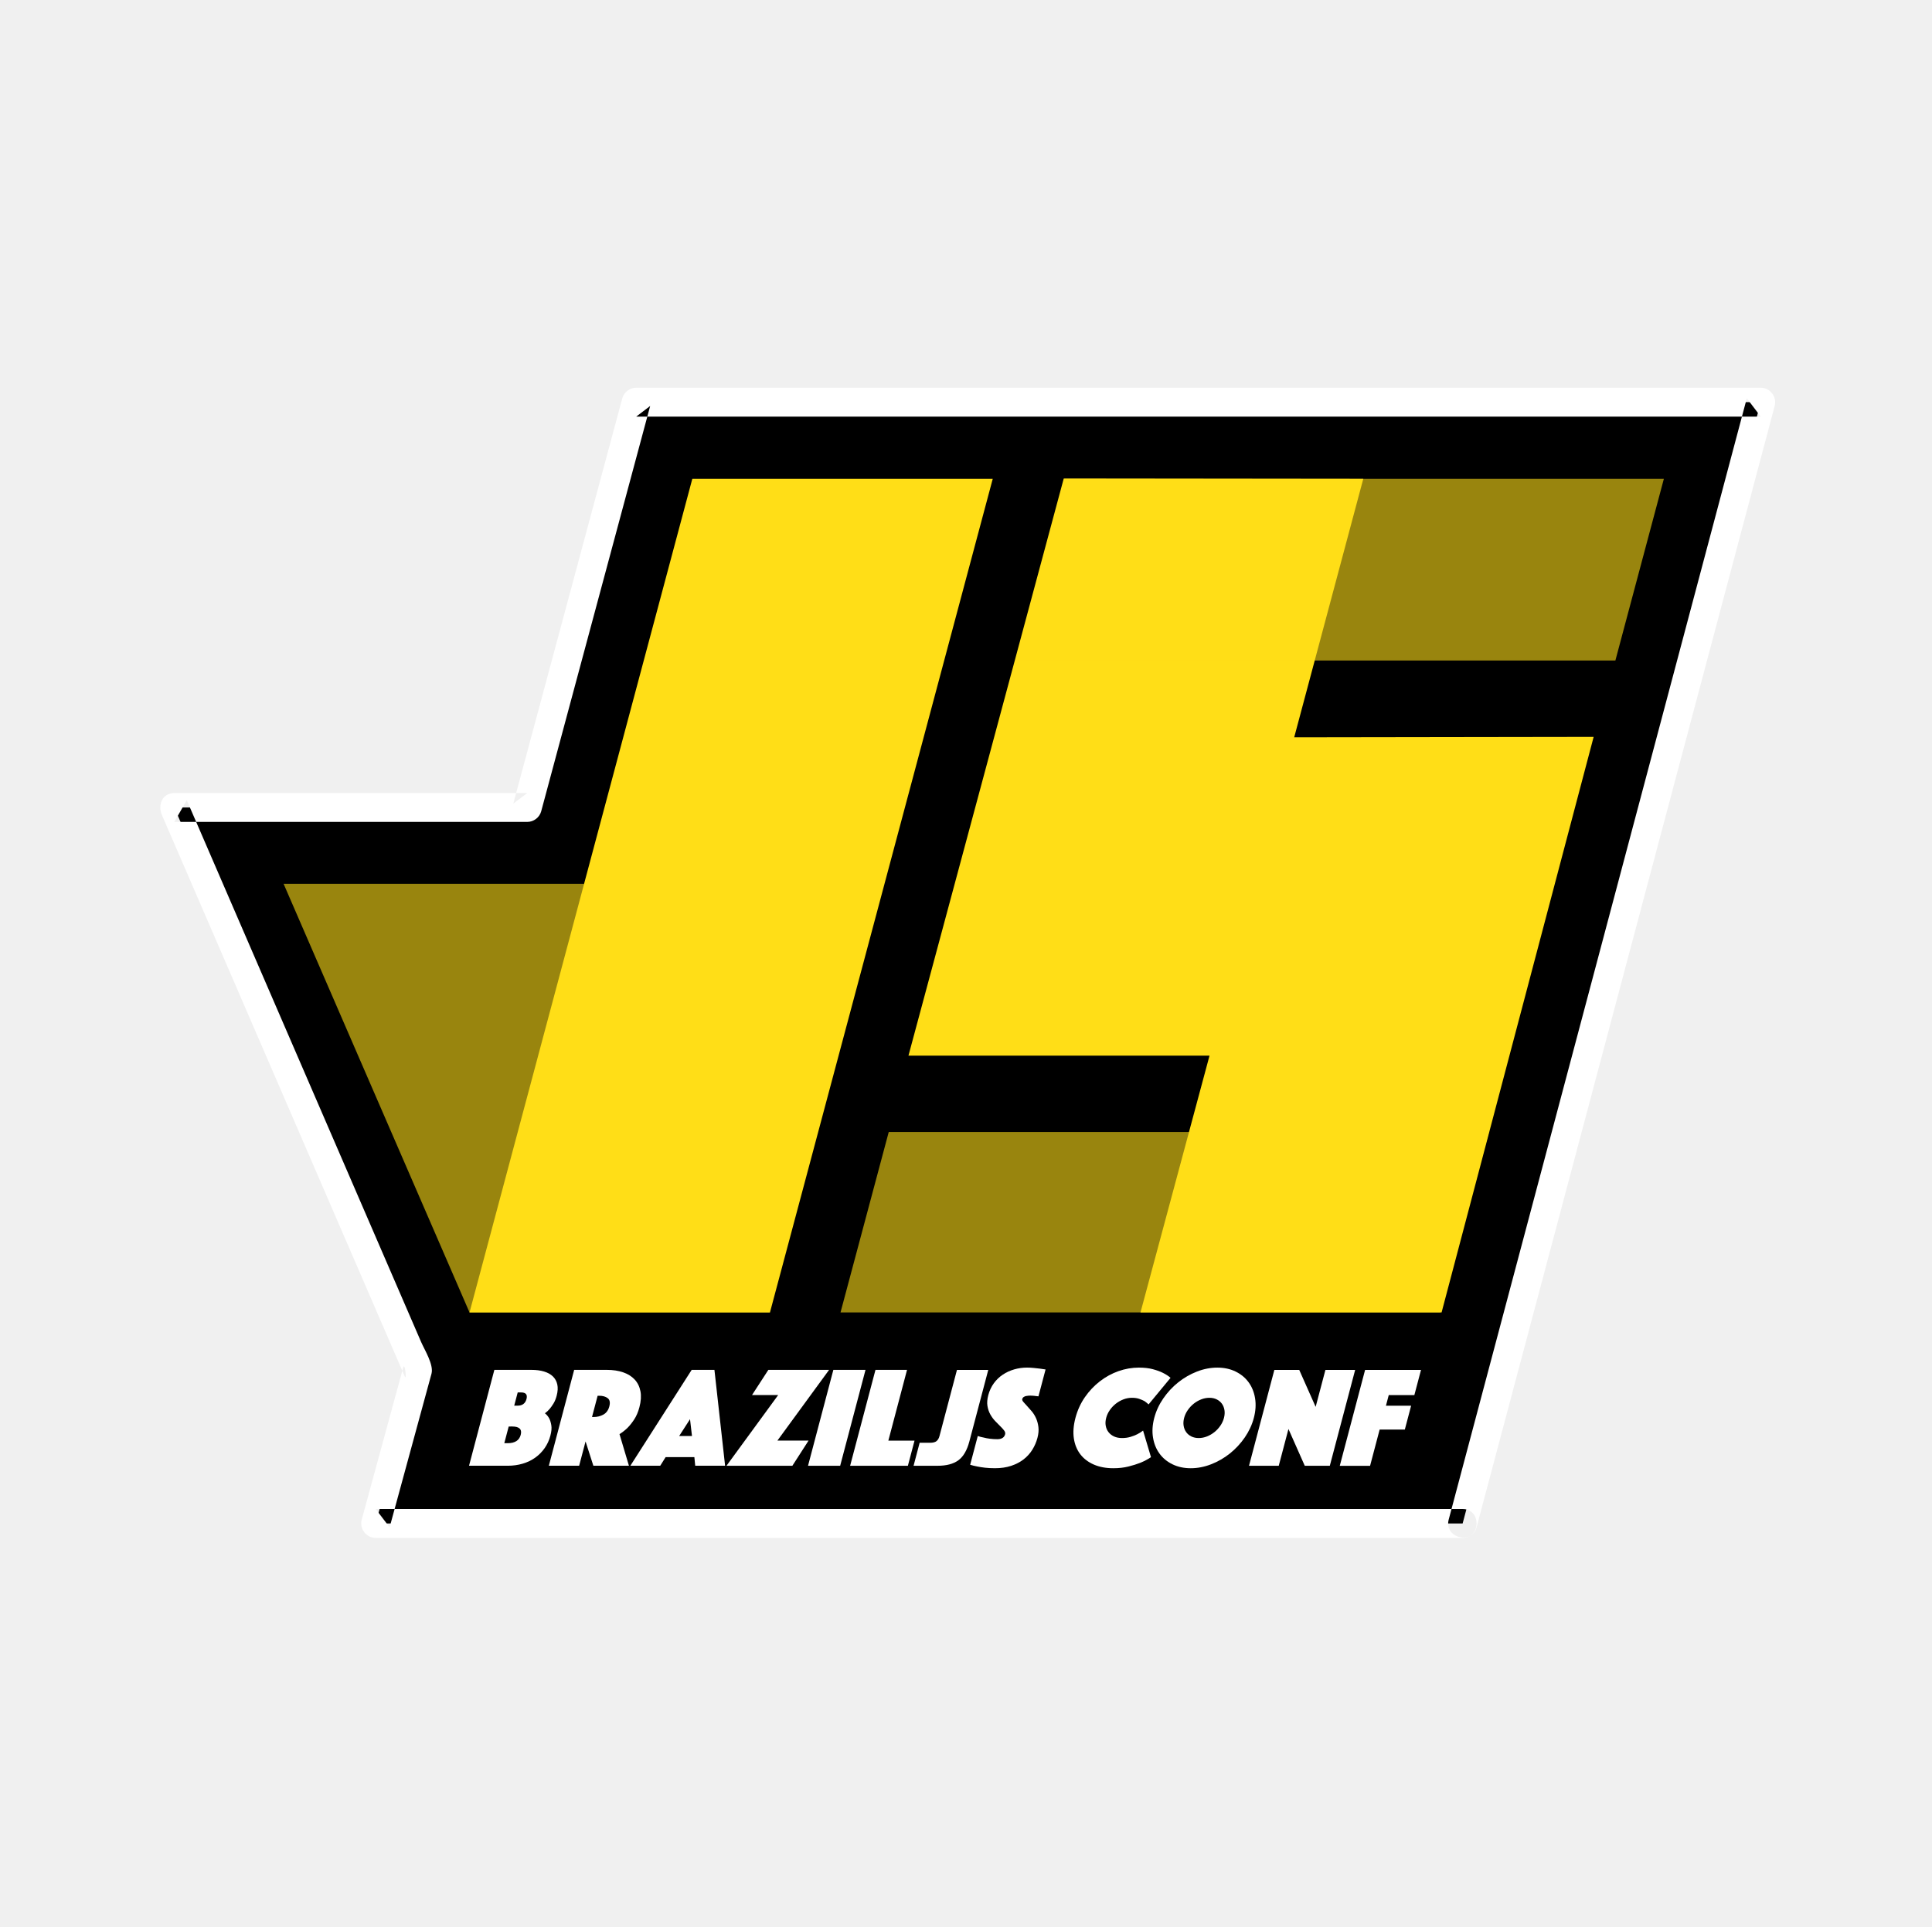
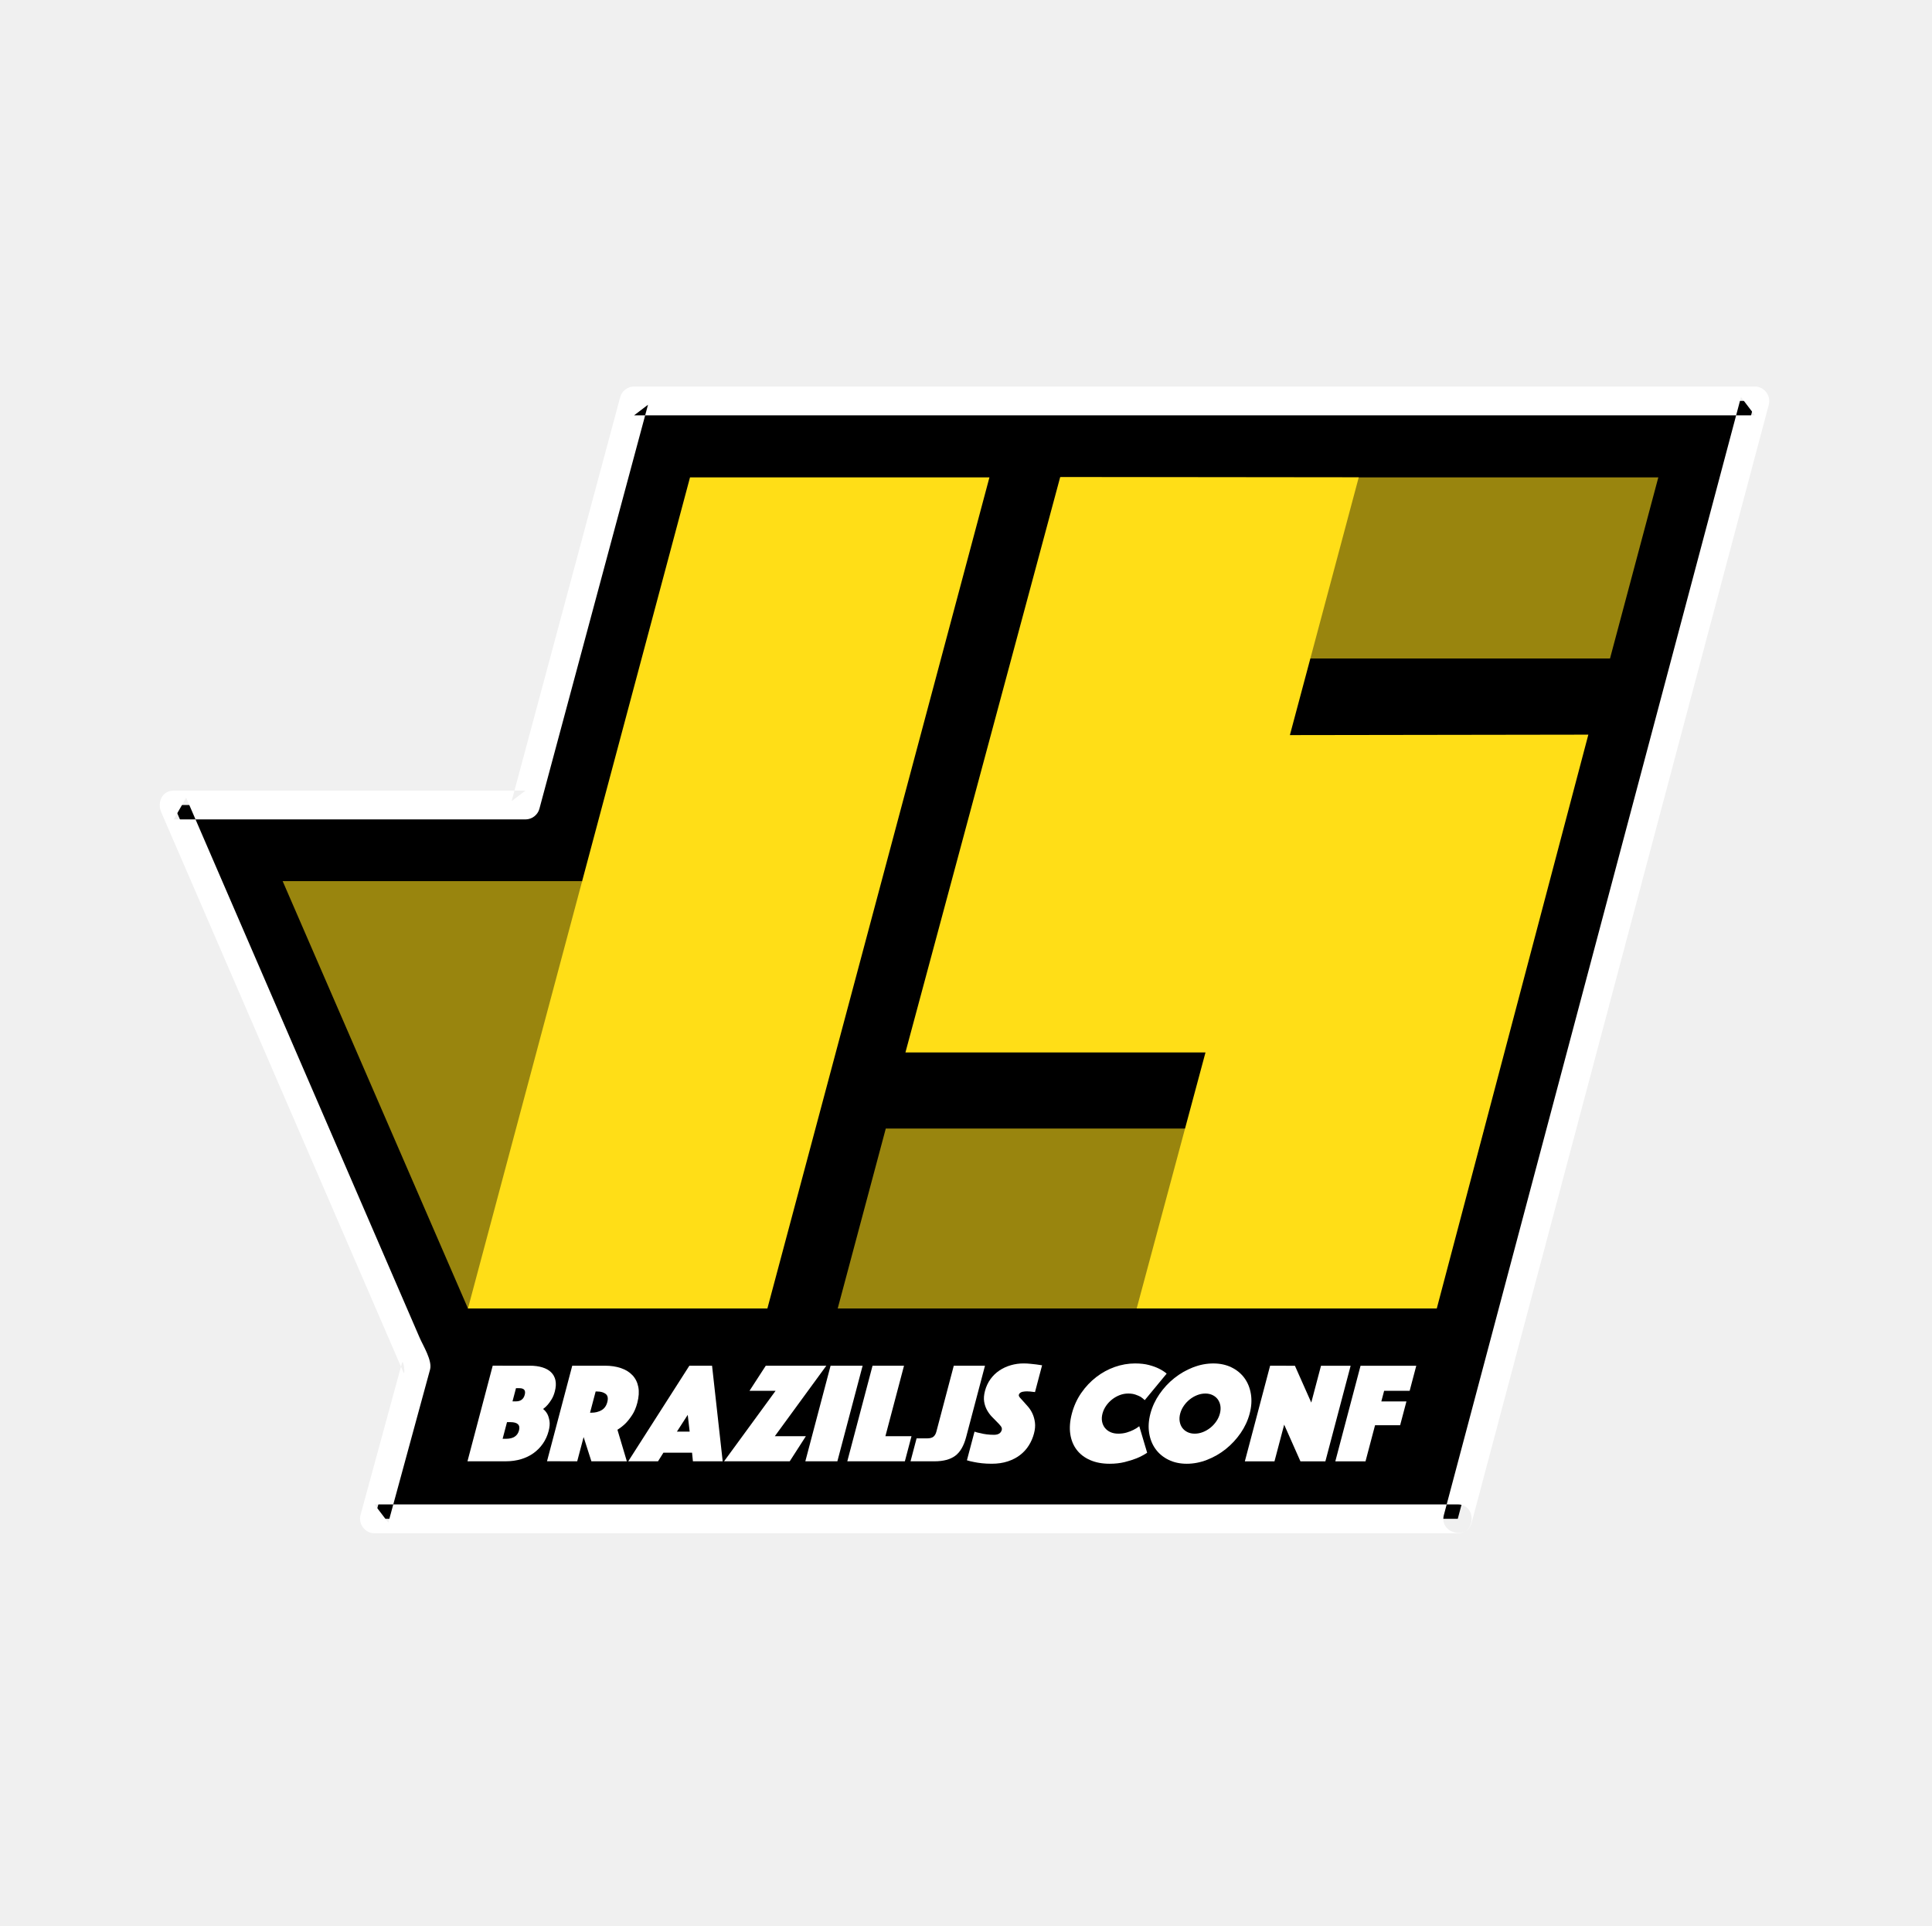
- <svg xmlns="http://www.w3.org/2000/svg" width="401px" height="400px" viewBox="0 0 401 400" version="1.1">
+ <svg xmlns="http://www.w3.org/2000/svg" width="301px" height="300px" viewBox="0 0 301 300" version="1.1">
  <defs />
  <g id="Page-1" stroke="none" stroke-width="1" fill="none" fill-rule="evenodd">
-     <g id="braziljs" transform="translate(0.5, 0)">
-       <g id="Group" transform="translate(32, 80)">
-         <path d="M271.08,236.264 L45.475,236.264 L54.166,204.382 L3.677,87.626 L76.936,87.625 L99.555,3.483 L332.955,3.483 L271.08,236.264 Z" id="Shape" fill="#000000" />
-         <path d="M271.08,233.264 L128.16,233.264 L45.475,233.264 C46.439,234.53 47.404,235.795 48.368,237.062 C51.265,226.434 54.162,215.807 57.059,205.18 C57.567,203.317 55.61,200.218 54.901,198.577 C52.963,194.098 51.026,189.617 49.089,185.138 C37.083,157.373 25.077,129.61 13.07,101.846 C10.802,96.601 8.534,91.357 6.266,86.113 C5.403,87.618 4.539,89.122 3.676,90.627 C28.095,90.627 52.515,90.627 76.935,90.626 C78.263,90.626 79.481,89.711 79.828,88.423 C87.368,60.376 94.907,32.328 102.447,4.28 C101.483,5.014 100.518,5.748 99.554,6.483 L240.532,6.483 L332.954,6.483 C331.99,5.217 331.025,3.951 330.061,2.686 C318.13,47.569 306.2,92.453 294.27,137.336 C285.575,170.046 276.88,202.757 268.186,235.467 C267.191,239.211 272.978,240.798 273.971,237.063 C285.902,192.179 297.832,147.296 309.762,102.413 C318.457,69.703 327.152,36.992 335.846,4.282 C336.347,2.399 334.917,0.485 332.953,0.485 L191.974,0.485 L99.553,0.485 C98.225,0.485 97.007,1.4 96.66,2.688 C89.12,30.735 81.581,58.783 74.041,86.831 C75.005,86.097 75.97,85.363 76.934,84.628 C52.515,84.628 28.095,84.628 3.675,84.629 C1.194,84.629 0.214,87.13 1.085,89.143 C10.094,109.976 19.104,130.81 28.112,151.644 C33.939,165.119 39.766,178.593 45.593,192.068 C47.252,195.905 48.911,199.742 50.571,203.578 C50.883,204.302 51.196,205.024 51.509,205.747 C51.957,206.783 51.552,202.56 51.182,203.918 C50.911,204.913 50.64,205.908 50.368,206.903 C47.772,216.424 45.177,225.947 42.58,235.468 C42.067,237.351 43.519,239.266 45.473,239.266 L188.393,239.266 L271.078,239.266 C274.949,239.264 274.949,233.264 271.08,233.264 L271.08,233.264 Z" id="Shape" fill="#FFFFFF" />
+     <g id="braziljs">
+       <g id="Page-1">
+         <g id="braziljs" transform="translate(0.374062, 0)">
+           <g id="Group" transform="translate(23.94, 59.85)">
+             <path d="M202.802,176.755 L34.021,176.755 L40.523,152.903 L2.751,65.555 L57.558,65.554 L74.48,2.606 L249.092,2.606 L202.802,176.755 L202.802,176.755 Z" id="Shape" fill="#000000" />
+             <path d="M202.802,174.511 L95.88,174.511 L34.021,174.511 C34.742,175.458 35.464,176.404 36.185,177.352 C38.353,169.401 40.52,161.451 42.687,153.5 C43.067,152.107 41.603,149.788 41.073,148.56 C39.623,145.21 38.174,141.857 36.725,138.506 C27.743,117.735 18.761,96.964 9.778,76.194 C8.081,72.27 6.384,68.346 4.688,64.423 C4.042,65.549 3.396,66.674 2.75,67.8 C21.019,67.8 39.288,67.8 57.557,67.8 C58.551,67.8 59.462,67.115 59.721,66.151 C65.362,45.169 71.002,24.185 76.643,3.202 C75.922,3.751 75.2,4.3 74.479,4.85 L179.948,4.85 L249.091,4.85 C248.37,3.903 247.648,2.956 246.927,2.009 C238.001,35.588 229.076,69.166 220.151,102.744 C213.646,127.216 207.141,151.688 200.637,176.159 C199.892,178.96 204.222,180.147 204.965,177.353 C213.89,143.774 222.816,110.196 231.741,76.618 C238.246,52.147 244.751,27.675 251.255,3.203 C251.63,1.795 250.56,0.363 249.09,0.363 L143.621,0.363 L74.478,0.363 C73.485,0.363 72.573,1.047 72.314,2.011 C66.673,22.994 61.033,43.977 55.392,64.96 C56.113,64.411 56.835,63.862 57.556,63.312 C39.288,63.312 21.019,63.312 2.749,63.313 C0.893,63.313 0.16,65.184 0.812,66.69 C7.552,82.276 14.292,97.862 21.031,113.449 C25.391,123.53 29.75,133.61 34.109,143.691 C35.35,146.561 36.592,149.432 37.833,152.302 C38.067,152.843 38.301,153.384 38.535,153.924 C38.87,154.7 38.567,151.54 38.291,152.556 C38.088,153.301 37.885,154.045 37.682,154.789 C35.739,161.912 33.798,169.037 31.855,176.159 C31.471,177.568 32.558,179.001 34.019,179.001 L140.942,179.001 L202.8,179.001 C205.696,178.999 205.696,174.511 202.802,174.511 L202.802,174.511 L202.802,174.511 Z" id="Shape" fill="#FFFFFF" />
+           </g>
+           <path d="M72.533,203.834 L119.184,203.834 L90.297,137.265 L43.663,137.265 L72.533,203.834 L72.533,203.834 Z" id="Shape" opacity="0.6" fill="#FFDE17" />
+           <path d="M119.184,203.834 L72.533,203.834 L107.128,74.366 L153.778,74.366 L119.184,203.834 L119.184,203.834 Z" id="Shape" fill="#FFDE17" />
+           <path d="M223.282,203.834 L130.139,203.834 L137.628,175.809 L230.821,175.809 L223.282,203.834 L223.282,203.834 Z" id="Shape" opacity="0.6" fill="#FFDE17" />
+           <path d="M200.587,114.515 L211.314,74.366 L164.802,74.316 L140.691,163.949 L187.439,163.949 L176.719,203.834 L223.473,203.834 L247.085,114.445 L200.587,114.515 L200.587,114.515 Z" id="Shape" fill="#FFDE17" />
+           <path d="M250.46,102.584 L157.345,102.584 L164.935,74.367 L257.987,74.367 L250.46,102.584 L250.46,102.584 Z" id="Shape" opacity="0.6" fill="#FFDE17" />
+           <g id="Group" transform="translate(71.82, 211.7194)" fill="#FFFFFF">
+             <path d="M4.57,1.031 L10.335,1.032 C11.071,1.032 11.722,1.116 12.287,1.288 C12.854,1.46 13.311,1.712 13.656,2.048 C14.002,2.382 14.232,2.799 14.342,3.297 C14.453,3.797 14.42,4.38 14.244,5.051 C14.119,5.527 13.951,5.933 13.746,6.267 C13.539,6.601 13.341,6.88 13.149,7.104 C12.916,7.372 12.673,7.596 12.419,7.775 C12.687,7.982 12.913,8.25 13.091,8.577 C13.237,8.859 13.344,9.218 13.415,9.65 C13.485,10.081 13.439,10.608 13.273,11.234 C13.085,11.948 12.788,12.595 12.384,13.177 C11.98,13.757 11.493,14.251 10.921,14.66 C10.349,15.069 9.699,15.383 8.972,15.598 C8.245,15.814 7.47,15.922 6.645,15.923 L0.637,15.922 L4.57,1.031 L4.57,1.031 Z M6.642,12.418 C7.761,12.418 8.435,11.985 8.663,11.122 C8.891,10.26 8.445,9.827 7.326,9.827 L6.796,9.828 L6.113,12.418 L6.642,12.418 L6.642,12.418 Z M9.558,5.563 C9.738,4.879 9.461,4.537 8.725,4.537 L8.195,4.537 L7.652,6.59 L8.181,6.59 C8.918,6.591 9.377,6.247 9.558,5.563 L9.558,5.563 L9.558,5.563 Z" id="Shape" />
+             <path d="M16.961,1.032 L22.042,1.032 C22.985,1.032 23.823,1.159 24.559,1.411 C25.296,1.665 25.893,2.036 26.352,2.529 C26.811,3.019 27.112,3.626 27.253,4.348 C27.393,5.07 27.339,5.899 27.092,6.836 C26.895,7.582 26.626,8.214 26.282,8.734 C25.937,9.254 25.596,9.687 25.254,10.029 C24.857,10.415 24.44,10.743 24.001,11.011 L25.465,15.922 L19.943,15.922 L18.732,12.149 L17.734,15.922 L13.029,15.92 L16.961,1.032 L16.961,1.032 Z M19.733,8.354 L19.975,8.354 C20.536,8.354 21.043,8.229 21.5,7.976 C21.958,7.723 22.265,7.299 22.422,6.704 C22.579,6.108 22.496,5.685 22.173,5.431 C21.849,5.179 21.408,5.052 20.848,5.052 L20.605,5.052 L19.733,8.354 L19.733,8.354 Z" id="Shape" />
+             <path d="M35.208,1.033 L38.742,1.033 L40.398,15.923 L35.759,15.923 L35.626,14.584 L31.164,14.584 L30.324,15.923 L25.686,15.923 L35.208,1.033 L35.208,1.033 Z M35.255,11.303 L34.952,8.691 L33.268,11.303 L35.255,11.303 L35.255,11.303 Z" id="Shape" />
+             <path d="M48.642,4.941 L44.579,4.941 L47.113,1.034 L56.545,1.034 L48.519,12.018 L53.356,12.019 L50.843,15.926 L40.616,15.924 L48.642,4.941 L48.642,4.941 Z" id="Shape" />
+             <path d="M57.208,1.034 L62.201,1.034 L58.266,15.925 L53.275,15.925 L57.208,1.034 L57.208,1.034 Z" id="Shape" />
+             <path d="M63.746,1.035 L68.649,1.035 L65.748,12.019 L69.813,12.019 L68.781,15.926 L59.813,15.926 L63.746,1.035 L63.746,1.035 Z" id="Shape" />
+             <path d="M70.607,12.354 L72.219,12.355 C72.691,12.355 73.031,12.264 73.241,12.087 C73.449,11.909 73.597,11.655 73.684,11.327 L76.402,1.036 L81.263,1.036 L78.326,12.154 C77.96,13.538 77.389,14.512 76.614,15.078 C75.838,15.645 74.766,15.926 73.397,15.926 L69.664,15.925 L70.607,12.354 L70.607,12.354 Z" id="Shape" />
+             <path d="M79.633,11.305 C79.928,11.41 80.245,11.492 80.583,11.55 C80.859,11.627 81.178,11.686 81.542,11.731 C81.905,11.775 82.277,11.798 82.662,11.798 C83.338,11.798 83.744,11.544 83.879,11.038 C83.929,10.843 83.878,10.647 83.726,10.446 C83.572,10.246 83.369,10.023 83.118,9.776 C82.865,9.531 82.599,9.259 82.317,8.961 C82.034,8.664 81.787,8.322 81.572,7.934 C81.359,7.546 81.211,7.111 81.133,6.628 C81.056,6.144 81.098,5.589 81.262,4.965 C81.448,4.265 81.738,3.648 82.128,3.111 C82.52,2.576 82.984,2.128 83.521,1.772 C84.057,1.414 84.647,1.143 85.294,0.957 C85.938,0.771 86.6,0.678 87.277,0.679 C87.632,0.678 87.98,0.697 88.323,0.734 C88.665,0.772 88.973,0.803 89.245,0.834 C89.557,0.88 89.863,0.924 90.16,0.969 L89.056,5.143 C88.944,5.128 88.814,5.113 88.671,5.099 C88.556,5.084 88.427,5.069 88.283,5.054 C88.14,5.038 87.988,5.031 87.826,5.031 C87.739,5.031 87.626,5.035 87.492,5.043 C87.358,5.051 87.228,5.069 87.103,5.098 C86.976,5.128 86.859,5.181 86.753,5.255 C86.643,5.329 86.572,5.433 86.537,5.567 C86.506,5.686 86.566,5.834 86.717,6.015 C86.869,6.192 87.056,6.402 87.281,6.639 C87.506,6.878 87.75,7.152 88.013,7.465 C88.276,7.779 88.498,8.136 88.679,8.537 C88.859,8.939 88.984,9.393 89.049,9.898 C89.113,10.404 89.064,10.971 88.898,11.595 C88.726,12.251 88.46,12.864 88.103,13.438 C87.746,14.012 87.293,14.511 86.747,14.933 C86.2,15.358 85.555,15.693 84.814,15.938 C84.072,16.183 83.238,16.306 82.309,16.306 C81.748,16.306 81.237,16.281 80.772,16.228 C80.307,16.175 79.9,16.112 79.551,16.038 C79.144,15.961 78.778,15.874 78.451,15.77 L79.633,11.305 L79.633,11.305 Z" id="Shape" />
+             <path d="M94.799,8.493 C95.114,7.303 95.604,6.228 96.27,5.267 C96.936,4.308 97.713,3.486 98.601,2.802 C99.488,2.118 100.451,1.594 101.489,1.227 C102.529,0.864 103.579,0.681 104.639,0.681 C105.479,0.681 106.204,0.764 106.817,0.928 C107.428,1.091 107.942,1.277 108.358,1.486 C108.84,1.723 109.243,1.984 109.567,2.267 L106.155,6.397 C105.967,6.218 105.753,6.048 105.517,5.883 C105.298,5.765 105.031,5.648 104.714,5.538 C104.398,5.426 104.018,5.369 103.576,5.369 C103.12,5.369 102.679,5.451 102.252,5.615 C101.826,5.779 101.431,6.002 101.071,6.284 C100.709,6.568 100.397,6.899 100.134,7.278 C99.871,7.656 99.683,8.063 99.57,8.494 C99.456,8.927 99.433,9.332 99.502,9.711 C99.572,10.091 99.715,10.423 99.935,10.704 C100.155,10.988 100.443,11.211 100.796,11.374 C101.15,11.538 101.562,11.62 102.035,11.62 C102.506,11.62 102.941,11.561 103.341,11.442 C103.74,11.322 104.084,11.188 104.375,11.041 C104.713,10.877 105.022,10.682 105.301,10.46 L106.529,14.59 C106.046,14.918 105.497,15.208 104.886,15.46 C104.359,15.669 103.742,15.862 103.032,16.041 C102.321,16.219 101.539,16.308 100.685,16.308 C99.537,16.308 98.527,16.118 97.654,15.739 C96.782,15.359 96.084,14.827 95.558,14.143 C95.031,13.457 94.697,12.635 94.552,11.675 C94.411,10.715 94.493,9.655 94.799,8.493 L94.799,8.493 L94.799,8.493 Z" id="Shape" />
+             <path d="M107.037,8.494 C107.32,7.422 107.79,6.411 108.447,5.456 C109.104,4.505 109.874,3.675 110.761,2.969 C111.647,2.263 112.616,1.705 113.667,1.294 C114.717,0.886 115.773,0.682 116.833,0.682 C117.895,0.682 118.841,0.887 119.674,1.295 C120.509,1.706 121.184,2.263 121.695,2.97 C122.209,3.676 122.541,4.507 122.695,5.458 C122.847,6.411 122.783,7.424 122.499,8.496 C122.217,9.566 121.745,10.579 121.091,11.532 C120.433,12.484 119.661,13.314 118.775,14.022 C117.889,14.728 116.921,15.286 115.869,15.694 C114.82,16.104 113.764,16.308 112.704,16.308 C111.643,16.308 110.696,16.104 109.861,15.694 C109.027,15.285 108.352,14.728 107.841,14.02 C107.329,13.314 106.995,12.484 106.842,11.531 C106.688,10.578 106.754,9.566 107.037,8.494 L107.037,8.494 L107.037,8.494 Z M111.676,8.494 C111.561,8.927 111.535,9.333 111.598,9.711 C111.66,10.091 111.793,10.422 111.997,10.704 C112.202,10.987 112.472,11.211 112.803,11.374 C113.136,11.538 113.515,11.62 113.942,11.62 C114.369,11.621 114.792,11.538 115.211,11.375 C115.629,11.211 116.016,10.987 116.371,10.705 C116.725,10.423 117.034,10.091 117.296,9.712 C117.558,9.334 117.747,8.928 117.861,8.496 C117.973,8.064 118,7.659 117.939,7.28 C117.878,6.901 117.742,6.569 117.54,6.286 C117.334,6.002 117.065,5.779 116.734,5.616 C116.402,5.451 116.021,5.369 115.594,5.37 C115.168,5.37 114.744,5.451 114.326,5.616 C113.906,5.779 113.52,6.002 113.166,6.285 C112.811,6.569 112.504,6.899 112.242,7.279 C111.978,7.658 111.79,8.063 111.676,8.494 L111.676,8.494 L111.676,8.494 Z" id="Shape" />
+             <path d="M125.685,1.038 L129.55,1.04 L132.098,6.777 L133.615,1.04 L138.231,1.04 L134.297,15.93 L130.409,15.931 L127.876,10.215 L126.367,15.93 L121.749,15.93 L125.685,1.038 L125.685,1.038 Z" id="Shape" />
+             <path d="M139.776,1.04 L148.457,1.041 L147.426,4.948 L143.449,4.947 L143.013,6.599 L146.924,6.599 L145.944,10.305 L142.035,10.305 L140.549,15.931 L135.844,15.931 L139.776,1.04 L139.776,1.04 Z" id="Shape" />
+           </g>
+           <rect id="Rectangle-1" x="0" y="0" width="299.25" height="299.25" />
+         </g>
      </g>
-       <path d="M96.953,272.46 L159.31,272.46 L120.698,183.479 L58.363,183.479 L96.953,272.46 Z" id="Shape" opacity="0.6" fill="#FFDE17" />
-       <path d="M159.31,272.46 L96.953,272.46 L143.195,99.403 L205.551,99.403 L159.31,272.46 Z" id="Shape" fill="#FFDE17" />
-       <path d="M298.455,272.46 L173.954,272.46 L183.964,235 L308.532,235 L298.455,272.46 Z" id="Shape" opacity="0.6" fill="#FFDE17" />
-       <path d="M268.119,153.069 L282.458,99.403 L220.287,99.337 L188.058,219.146 L250.545,219.146 L236.216,272.46 L298.711,272.46 L330.273,152.976 L268.119,153.069 Z" id="Shape" fill="#FFDE17" />
-       <path d="M334.784,137.121 L210.319,137.121 L220.464,99.404 L344.845,99.404 L334.784,137.121 Z" id="Shape" opacity="0.6" fill="#FFDE17" />
-       <g id="Group" transform="translate(96, 283)" fill="#FFFFFF">
-         <path d="M6.108,1.378 L13.814,1.379 C14.798,1.379 15.668,1.492 16.424,1.721 C17.181,1.951 17.792,2.288 18.254,2.737 C18.716,3.184 19.023,3.742 19.171,4.407 C19.319,5.075 19.275,5.854 19.039,6.751 C18.872,7.388 18.648,7.93 18.374,8.377 C18.097,8.824 17.832,9.196 17.576,9.496 C17.264,9.854 16.94,10.153 16.6,10.392 C16.959,10.669 17.26,11.027 17.498,11.465 C17.693,11.842 17.837,12.321 17.932,12.899 C18.025,13.475 17.963,14.18 17.742,15.016 C17.49,15.971 17.094,16.836 16.554,17.614 C16.014,18.388 15.363,19.049 14.598,19.596 C13.833,20.143 12.965,20.562 11.992,20.85 C11.021,21.138 9.985,21.282 8.882,21.284 L0.851,21.282 L6.108,1.378 L6.108,1.378 Z M8.878,16.599 C10.374,16.599 11.275,16.02 11.58,14.867 C11.885,13.714 11.288,13.135 9.793,13.135 L9.084,13.137 L8.171,16.599 L8.878,16.599 L8.878,16.599 Z M12.776,7.436 C13.017,6.522 12.646,6.064 11.663,6.064 L10.954,6.064 L10.228,8.809 L10.936,8.809 C11.92,8.81 12.534,8.35 12.776,7.436 L12.776,7.436 Z" id="Shape" />
-         <path d="M22.672,1.379 L29.463,1.379 C30.723,1.379 31.844,1.549 32.828,1.886 C33.813,2.225 34.611,2.722 35.224,3.38 C35.838,4.035 36.24,4.847 36.428,5.812 C36.616,6.777 36.544,7.885 36.213,9.138 C35.95,10.135 35.59,10.979 35.13,11.675 C34.67,12.37 34.213,12.948 33.757,13.405 C33.226,13.922 32.668,14.36 32.082,14.718 L34.039,21.283 L26.657,21.283 L25.038,16.239 L23.705,21.283 L17.416,21.28 L22.672,1.379 L22.672,1.379 Z M26.376,11.167 L26.7,11.167 C27.45,11.167 28.128,11 28.739,10.661 C29.351,10.323 29.761,9.756 29.971,8.961 C30.181,8.165 30.07,7.599 29.638,7.259 C29.205,6.922 28.616,6.753 27.867,6.753 L27.542,6.753 L26.376,11.167 L26.376,11.167 Z" id="Shape" />
-         <path d="M47.062,1.381 L51.786,1.381 L53.999,21.284 L47.798,21.284 L47.621,19.494 L41.656,19.494 L40.534,21.284 L34.334,21.284 L47.062,1.381 L47.062,1.381 Z M47.125,15.108 L46.719,11.617 L44.468,15.108 L47.125,15.108 L47.125,15.108 Z" id="Shape" />
-         <path d="M65.019,6.604 L59.588,6.604 L62.975,1.382 L75.582,1.382 L64.854,16.064 L71.32,16.066 L67.961,21.288 L54.291,21.285 L65.019,6.604 L65.019,6.604 Z" id="Shape" />
-         <path d="M76.468,1.382 L83.142,1.382 L77.883,21.287 L71.212,21.287 L76.468,1.382 L76.468,1.382 Z" id="Shape" />
-         <path d="M85.208,1.383 L91.761,1.383 L87.884,16.066 L93.317,16.066 L91.938,21.288 L79.95,21.288 L85.208,1.383 L85.208,1.383 Z" id="Shape" />
-         <path d="M94.378,16.513 L96.533,16.514 C97.164,16.514 97.619,16.393 97.899,16.156 C98.177,15.918 98.375,15.579 98.491,15.14 L102.125,1.385 L108.622,1.385 L104.696,16.246 C104.207,18.096 103.444,19.398 102.408,20.154 C101.371,20.912 99.938,21.288 98.108,21.288 L93.118,21.287 L94.378,16.513 L94.378,16.513 Z" id="Shape" />
-         <path d="M106.443,15.111 C106.838,15.252 107.262,15.361 107.713,15.439 C108.082,15.541 108.508,15.62 108.995,15.68 C109.48,15.74 109.978,15.77 110.492,15.77 C111.396,15.77 111.938,15.43 112.119,14.754 C112.186,14.494 112.118,14.232 111.914,13.963 C111.709,13.695 111.437,13.397 111.102,13.068 C110.764,12.74 110.408,12.376 110.031,11.978 C109.653,11.581 109.322,11.124 109.035,10.605 C108.75,10.087 108.553,9.505 108.449,8.859 C108.345,8.213 108.402,7.471 108.621,6.636 C108.87,5.701 109.257,4.876 109.779,4.159 C110.302,3.443 110.923,2.845 111.64,2.369 C112.357,1.89 113.145,1.528 114.01,1.279 C114.871,1.03 115.756,0.906 116.661,0.907 C117.135,0.906 117.6,0.931 118.059,0.981 C118.516,1.032 118.928,1.074 119.292,1.115 C119.709,1.176 120.117,1.235 120.514,1.295 L119.039,6.874 C118.889,6.854 118.715,6.835 118.524,6.816 C118.371,6.795 118.198,6.775 118.006,6.755 C117.815,6.734 117.612,6.725 117.395,6.725 C117.279,6.725 117.127,6.73 116.949,6.741 C116.769,6.751 116.595,6.775 116.428,6.814 C116.258,6.854 116.102,6.925 115.96,7.024 C115.814,7.123 115.719,7.262 115.672,7.441 C115.63,7.601 115.711,7.798 115.913,8.04 C116.116,8.277 116.365,8.557 116.666,8.874 C116.967,9.193 117.293,9.56 117.645,9.978 C117.996,10.398 118.293,10.875 118.535,11.411 C118.776,11.949 118.943,12.555 119.029,13.231 C119.115,13.907 119.05,14.664 118.828,15.499 C118.598,16.376 118.242,17.195 117.765,17.962 C117.288,18.729 116.683,19.396 115.952,19.961 C115.222,20.529 114.359,20.977 113.369,21.304 C112.377,21.632 111.262,21.796 110.021,21.796 C109.271,21.796 108.587,21.762 107.966,21.692 C107.344,21.621 106.8,21.537 106.334,21.437 C105.79,21.335 105.3,21.218 104.864,21.079 L106.443,15.111 L106.443,15.111 Z" id="Shape" />
-         <path d="M126.715,11.353 C127.136,9.762 127.791,8.325 128.682,7.04 C129.572,5.759 130.61,4.66 131.798,3.745 C132.983,2.831 134.271,2.13 135.658,1.64 C137.048,1.155 138.451,0.91 139.868,0.91 C140.991,0.91 141.96,1.021 142.779,1.24 C143.596,1.458 144.283,1.707 144.84,1.986 C145.484,2.303 146.023,2.652 146.455,3.03 L141.895,8.551 C141.643,8.311 141.358,8.084 141.042,7.864 C140.749,7.706 140.392,7.55 139.969,7.402 C139.546,7.253 139.038,7.177 138.448,7.177 C137.838,7.177 137.248,7.286 136.678,7.505 C136.108,7.724 135.58,8.023 135.099,8.399 C134.615,8.779 134.198,9.222 133.847,9.728 C133.495,10.234 133.244,10.778 133.093,11.354 C132.94,11.932 132.909,12.474 133.002,12.981 C133.096,13.489 133.287,13.932 133.581,14.308 C133.875,14.687 134.259,14.986 134.731,15.204 C135.205,15.423 135.756,15.532 136.387,15.532 C137.017,15.532 137.598,15.453 138.133,15.294 C138.667,15.134 139.126,14.955 139.515,14.758 C139.967,14.539 140.38,14.279 140.753,13.981 L142.395,19.502 C141.749,19.94 141.015,20.328 140.199,20.665 C139.494,20.944 138.67,21.203 137.72,21.442 C136.77,21.68 135.725,21.799 134.583,21.799 C133.048,21.799 131.698,21.545 130.532,21.038 C129.366,20.53 128.433,19.819 127.73,18.904 C127.026,17.987 126.579,16.889 126.385,15.606 C126.197,14.322 126.306,12.906 126.715,11.353 L126.715,11.353 Z" id="Shape" />
-         <path d="M143.074,11.354 C143.452,9.921 144.08,8.569 144.959,7.293 C145.837,6.022 146.866,4.912 148.052,3.968 C149.236,3.025 150.531,2.279 151.936,1.73 C153.339,1.184 154.751,0.911 156.168,0.912 C157.587,0.912 158.852,1.185 159.965,1.731 C161.082,2.28 161.983,3.025 162.666,3.97 C163.354,4.914 163.798,6.024 164.003,7.296 C164.207,8.57 164.121,9.924 163.742,11.356 C163.364,12.787 162.734,14.141 161.859,15.415 C160.98,16.687 159.948,17.797 158.764,18.743 C157.579,19.686 156.285,20.432 154.879,20.978 C153.477,21.526 152.066,21.799 150.648,21.799 C149.231,21.799 147.964,21.526 146.849,20.978 C145.733,20.431 144.832,19.686 144.148,18.74 C143.464,17.796 143.018,16.687 142.813,15.413 C142.607,14.14 142.695,12.787 143.074,11.354 L143.074,11.354 Z M149.274,11.354 C149.121,11.933 149.086,12.475 149.17,12.981 C149.253,13.488 149.431,13.931 149.704,14.308 C149.978,14.686 150.338,14.985 150.781,15.204 C151.226,15.423 151.732,15.532 152.304,15.532 C152.874,15.534 153.44,15.423 153.999,15.205 C154.559,14.986 155.076,14.686 155.55,14.309 C156.023,13.932 156.437,13.489 156.786,12.982 C157.137,12.476 157.389,11.934 157.542,11.357 C157.692,10.779 157.728,10.237 157.646,9.731 C157.564,9.224 157.383,8.781 157.113,8.402 C156.837,8.023 156.478,7.724 156.035,7.507 C155.592,7.286 155.082,7.177 154.512,7.178 C153.942,7.178 153.376,7.286 152.817,7.507 C152.255,7.724 151.74,8.023 151.266,8.401 C150.791,8.78 150.381,9.222 150.031,9.729 C149.678,10.236 149.427,10.778 149.274,11.354 L149.274,11.354 Z" id="Shape" />
-         <path d="M168,1.388 L173.166,1.39 L176.572,9.059 L178.6,1.39 L184.77,1.39 L179.511,21.293 L174.315,21.294 L170.928,13.654 L168.911,21.293 L162.739,21.293 L168,1.388 L168,1.388 Z" id="Shape" />
-         <path d="M186.835,1.39 L198.439,1.392 L197.06,6.614 L191.745,6.613 L191.162,8.821 L196.389,8.821 L195.08,13.775 L189.854,13.775 L187.869,21.295 L181.579,21.295 L186.835,1.39 L186.835,1.39 Z" id="Shape" />
-       </g>
-       <rect id="Rectangle-1" x="0" y="0" width="400" height="400" />
    </g>
  </g>
</svg>
